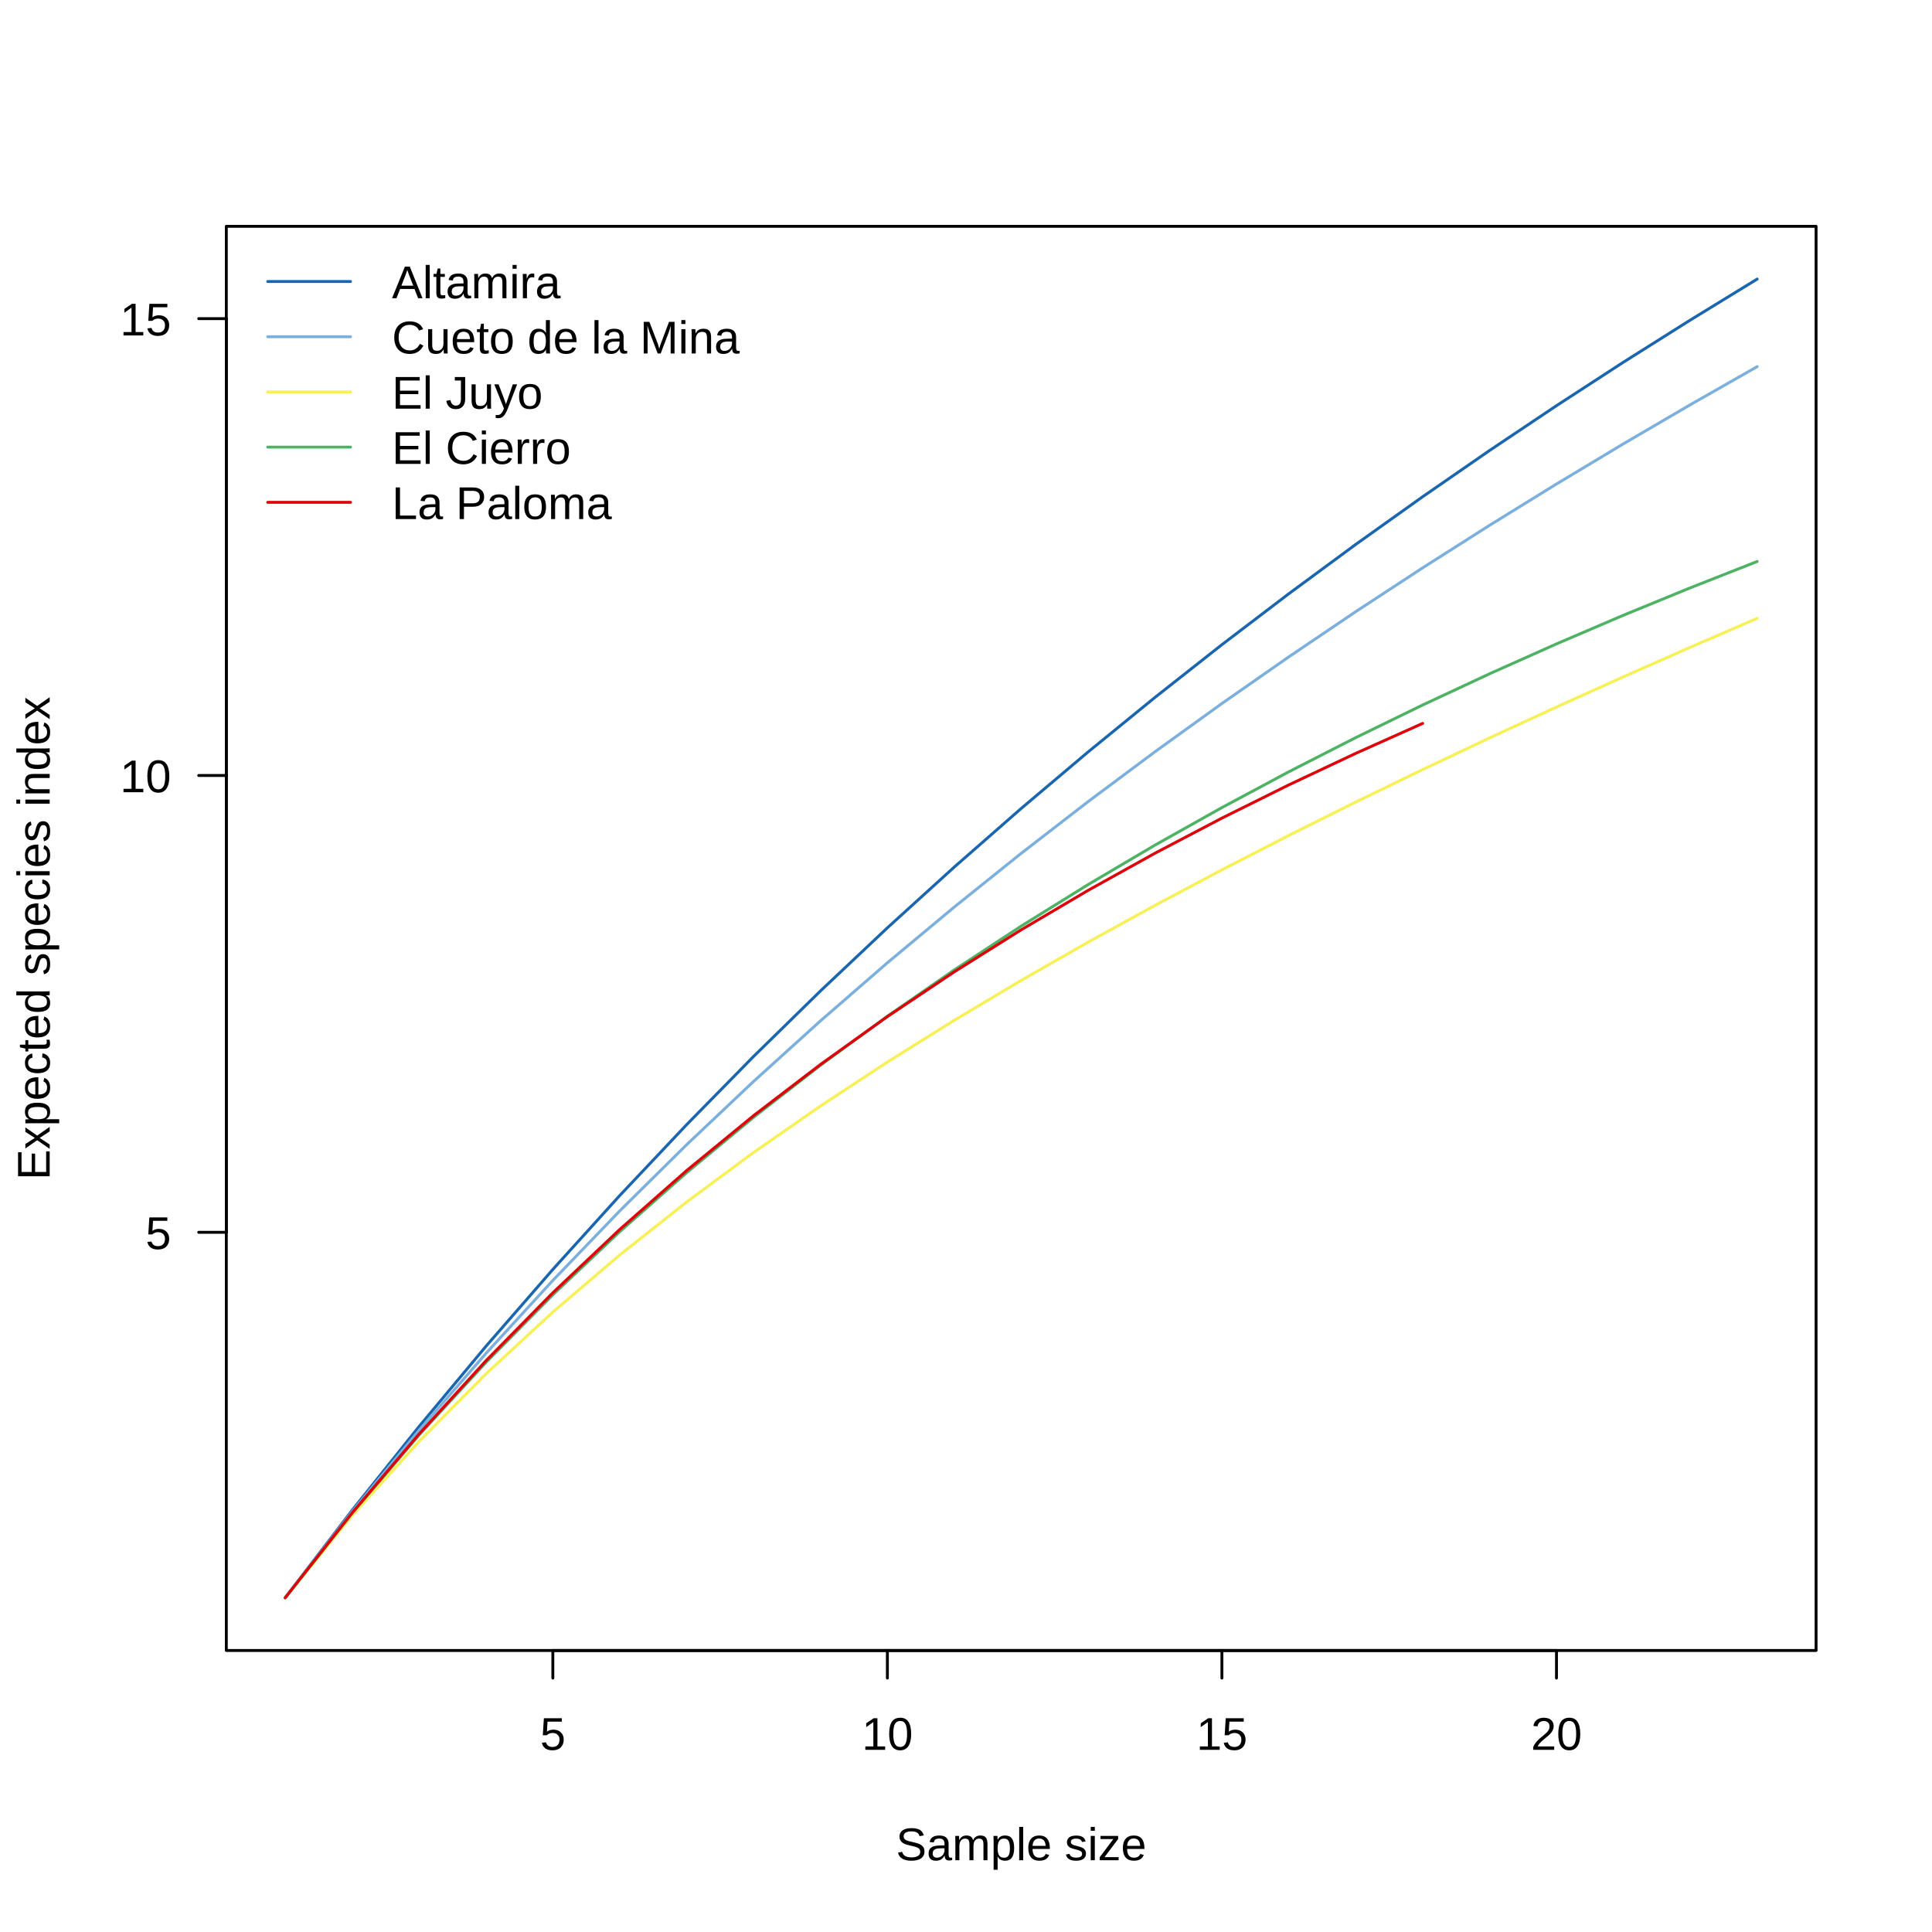
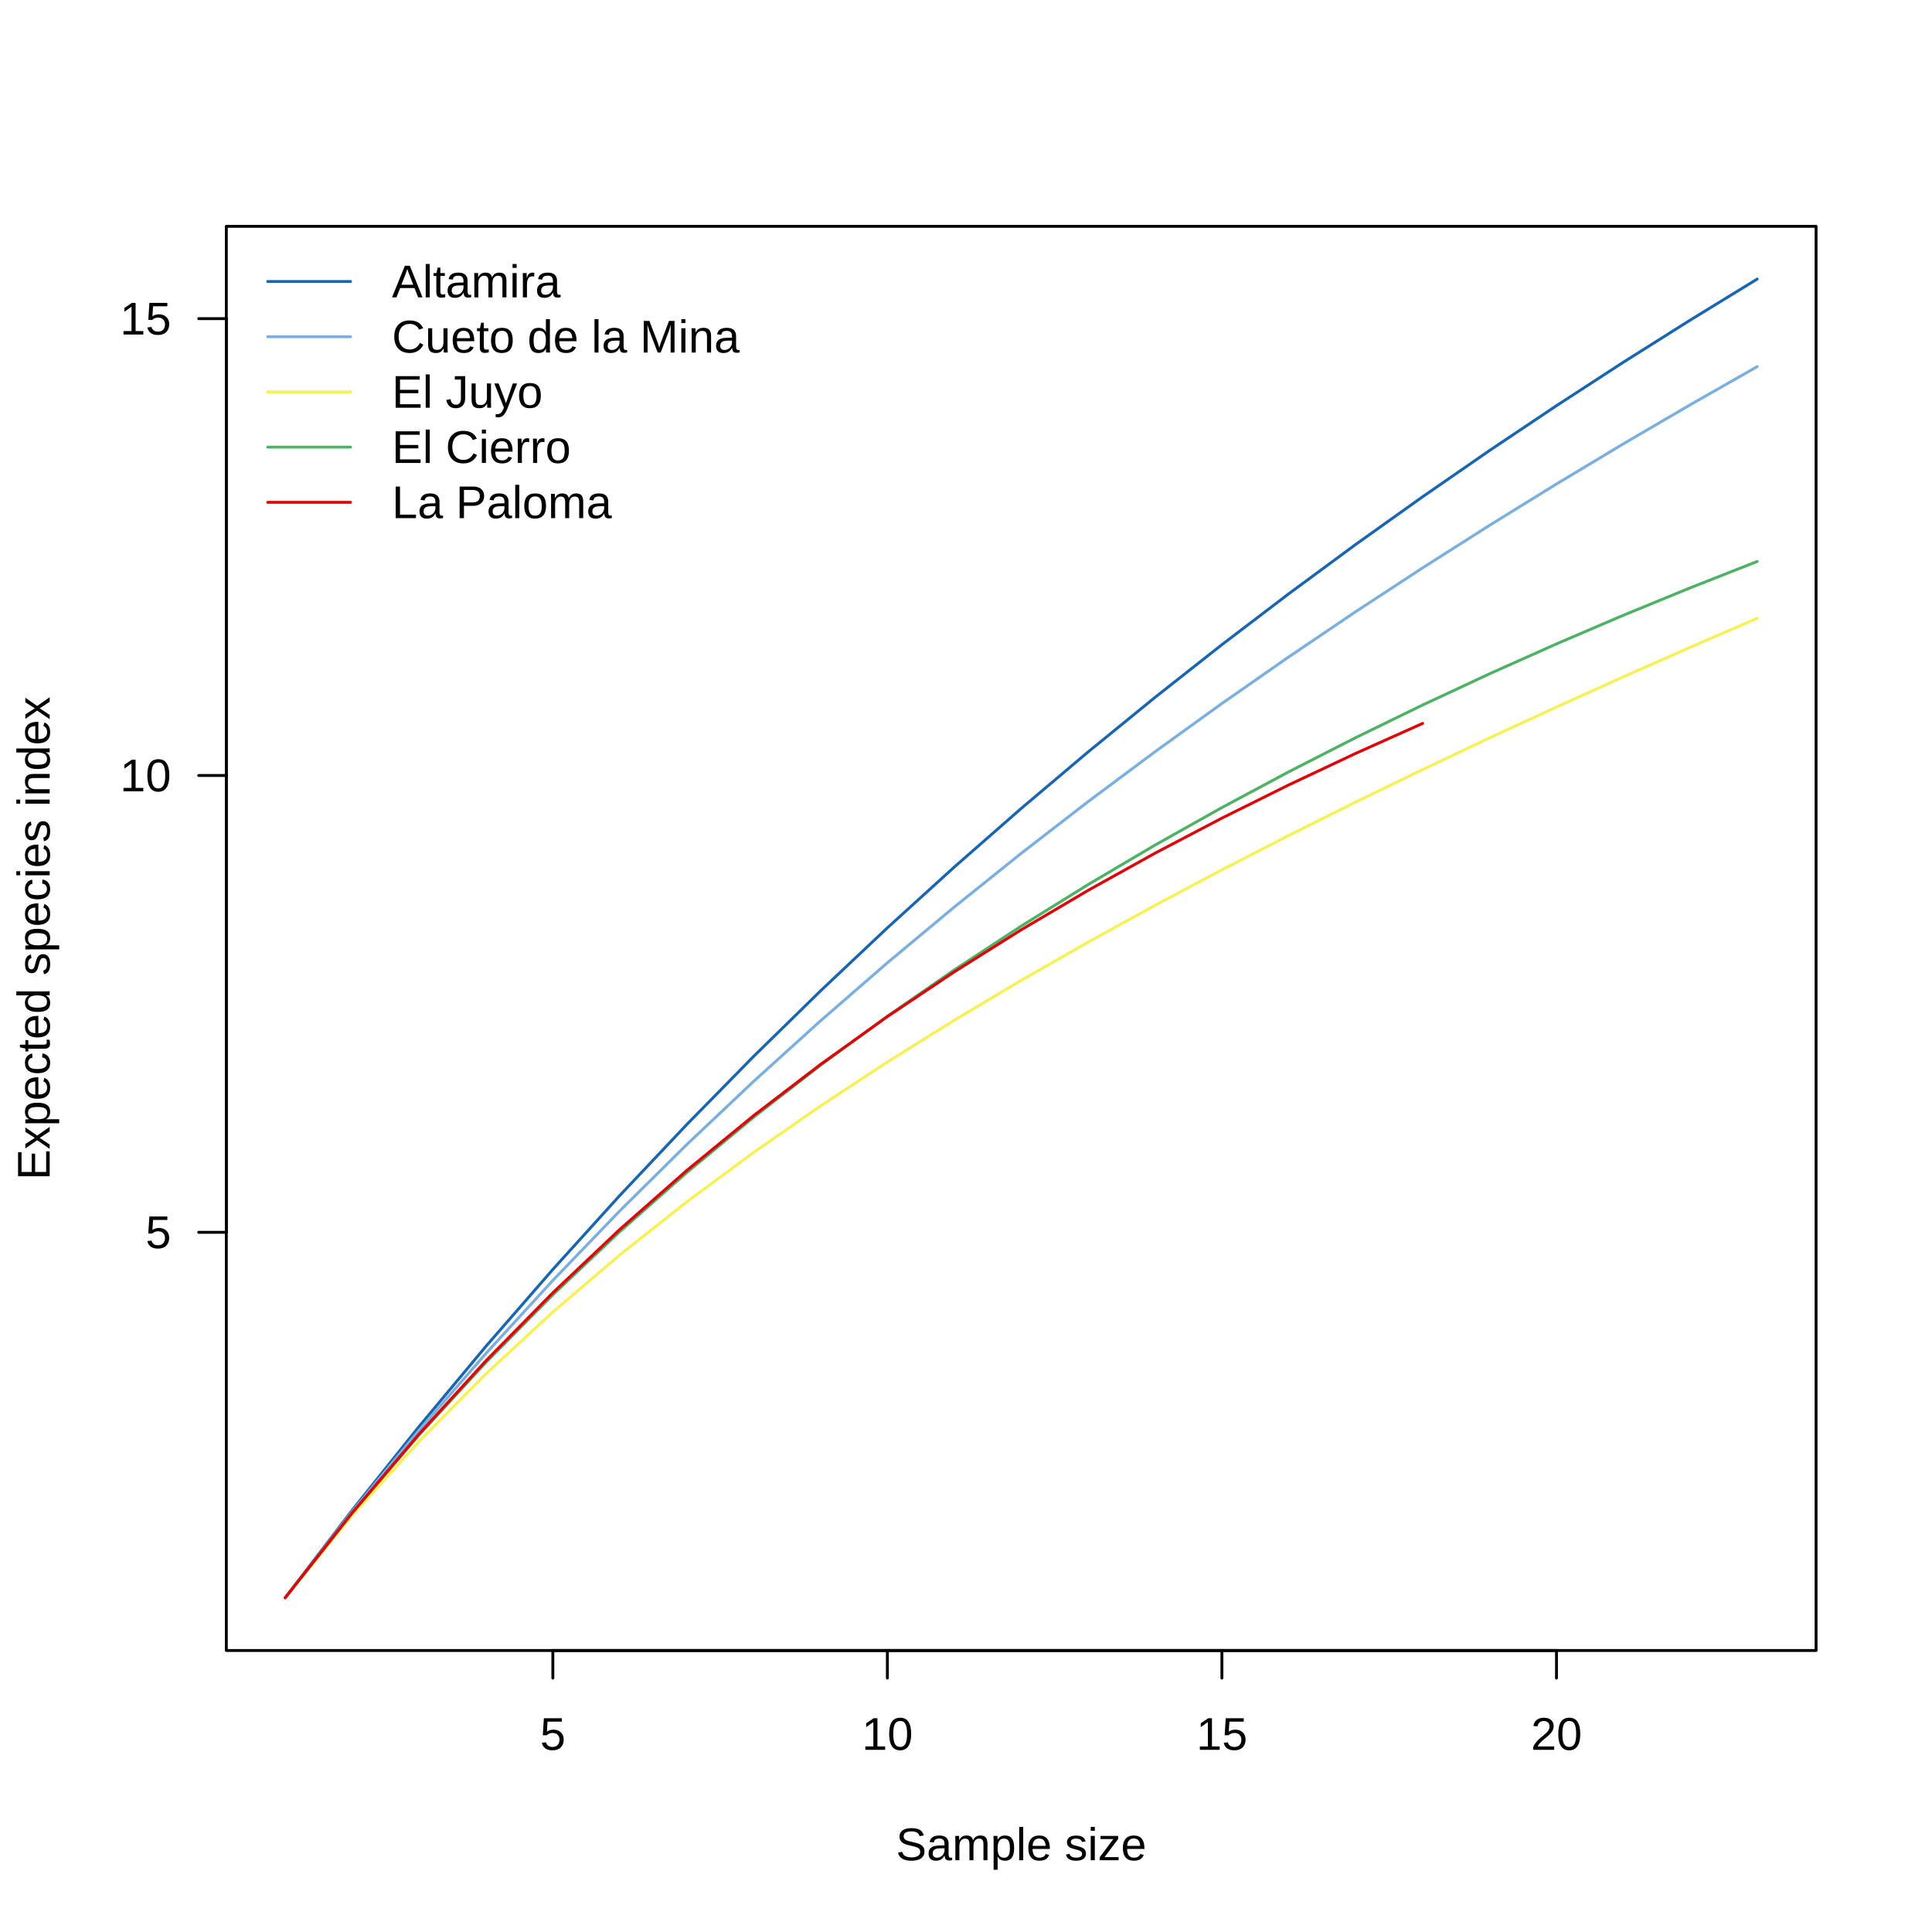
- <svg xmlns="http://www.w3.org/2000/svg" class="svglite" width="504.00pt" height="504.00pt" viewBox="0 0 504.00 504.00">
-   <defs>
-     <style type="text/css">
+ <svg xmlns="http://www.w3.org/2000/svg" width="504.00pt" height="504.00pt" viewBox="0 0 504.00 504.00">
+   <g class="svglite">
+     <defs>
+       <style type="text/css">
    .svglite line, .svglite polyline, .svglite polygon, .svglite path, .svglite rect, .svglite circle {
      fill: none;
      stroke: #000000;
      stroke-linecap: round;
      stroke-linejoin: round;
      stroke-miterlimit: 10.00;
    }
    .svglite text {
      white-space: pre;
    }
+     .svglite g.glyphgroup path {
+       fill: inherit;
+       stroke: none;
+     }
  </style>
-   </defs>
-   <rect width="100%" height="100%" style="stroke: none; fill: #FFFFFF;" />
-   <defs>
-     <clipPath id="cpMC4wMHw1MDQuMDB8MC4wMHw1MDQuMDA=">
-       <rect x="0.00" y="0.00" width="504.00" height="504.00" />
-     </clipPath>
-   </defs>
-   <g clip-path="url(#cpMC4wMHw1MDQuMDB8MC4wMHw1MDQuMDA=)">
+     </defs>
+     <rect width="100%" height="100%" style="stroke: none; fill: #FFFFFF;" />
+     <defs>
+       <clipPath id="cpMC4wMHw1MDQuMDB8MC4wMHw1MDQuMDA=">
+         <rect x="0.00" y="0.00" width="504.00" height="504.00" />
+       </clipPath>
+     </defs>
+     <g clip-path="url(#cpMC4wMHw1MDQuMDB8MC4wMHw1MDQuMDA=)">
</g>
-   <defs>
-     <clipPath id="cpNTkuMDR8NDczLjc2fDU5LjA0fDQzMC41Ng==">
-       <rect x="59.04" y="59.04" width="414.72" height="371.52" />
-     </clipPath>
-   </defs>
-   <g clip-path="url(#cpNTkuMDR8NDczLjc2fDU5LjA0fDQzMC41Ng==)">
-     <polyline points="74.40,416.80 91.85,393.99 109.31,372.15 126.76,351.22 144.22,331.15 161.67,311.88 179.13,293.38 196.58,275.60 214.04,258.50 231.49,242.04 248.95,226.18 266.40,210.90 283.85,196.16 301.31,181.92 318.76,168.17 336.22,154.88 353.67,142.02 371.13,129.58 388.58,117.52 406.04,105.83 423.49,94.49 440.95,83.49 458.40,72.80 " style="stroke-width: 0.75; stroke: #1965B0;" />
-     <polyline points="74.40,416.80 91.85,394.35 109.31,373.14 126.76,353.07 144.22,334.02 161.67,315.89 179.13,298.61 196.58,282.11 214.04,266.31 231.49,251.16 248.95,236.61 266.40,222.61 283.85,209.12 301.31,196.10 318.76,183.52 336.22,171.35 353.67,159.56 371.13,148.13 388.58,137.04 406.04,126.26 423.49,115.78 440.95,105.58 458.40,95.64 " style="stroke-width: 0.75; stroke: #7BAFDE;" />
-     <polyline points="74.40,416.80 91.85,395.39 109.31,376.03 126.76,358.41 144.22,342.27 161.67,327.38 179.13,313.56 196.58,300.65 214.04,288.52 231.49,277.05 248.95,266.15 266.40,255.75 283.85,245.78 301.31,236.18 318.76,226.91 336.22,217.94 353.67,209.23 371.13,200.76 388.58,192.50 406.04,184.44 423.49,176.56 440.95,168.85 458.40,161.30 " style="stroke-width: 0.75; stroke: #F7F056;" />
-     <polyline points="74.40,416.80 91.85,394.77 109.31,374.36 126.76,355.41 144.22,337.76 161.67,321.30 179.13,305.90 196.58,291.46 214.04,277.89 231.49,265.10 248.95,253.02 266.40,241.59 283.85,230.76 301.31,220.46 318.76,210.67 336.22,201.33 353.67,192.42 371.13,183.91 388.58,175.77 406.04,167.97 423.49,160.50 440.95,153.34 458.40,146.47 " style="stroke-width: 0.75; stroke: #4EB265;" />
-     <polyline points="74.40,416.80 91.85,394.66 109.31,374.10 126.76,354.99 144.22,337.24 161.67,320.73 179.13,305.36 196.58,291.04 214.04,277.68 231.49,265.20 248.95,253.52 266.40,242.56 283.85,232.27 301.31,222.57 318.76,213.42 336.22,204.75 353.67,196.53 371.13,188.71 " style="stroke-width: 0.75; stroke: #DC050C;" />
-   </g>
-   <g clip-path="url(#cpMC4wMHw1MDQuMDB8MC4wMHw1MDQuMDA=)">
-     <line x1="144.22" y1="430.56" x2="406.04" y2="430.56" style="stroke-width: 0.75;" />
-     <line x1="144.22" y1="430.56" x2="144.22" y2="437.76" style="stroke-width: 0.75;" />
-     <line x1="231.49" y1="430.56" x2="231.49" y2="437.76" style="stroke-width: 0.75;" />
-     <line x1="318.76" y1="430.56" x2="318.76" y2="437.76" style="stroke-width: 0.75;" />
-     <line x1="406.04" y1="430.56" x2="406.04" y2="437.76" style="stroke-width: 0.75;" />
-     <text x="144.22" y="456.48" text-anchor="middle" style="font-size: 12.00px; font-family: &quot;Arial&quot;;" textLength="7.64px" lengthAdjust="spacingAndGlyphs">5</text>
-     <text x="231.49" y="456.48" text-anchor="middle" style="font-size: 12.00px; font-family: &quot;Arial&quot;;" textLength="15.28px" lengthAdjust="spacingAndGlyphs">10</text>
-     <text x="318.76" y="456.48" text-anchor="middle" style="font-size: 12.00px; font-family: &quot;Arial&quot;;" textLength="15.28px" lengthAdjust="spacingAndGlyphs">15</text>
-     <text x="406.04" y="456.48" text-anchor="middle" style="font-size: 12.00px; font-family: &quot;Arial&quot;;" textLength="15.28px" lengthAdjust="spacingAndGlyphs">20</text>
-     <line x1="59.04" y1="321.47" x2="59.04" y2="83.13" style="stroke-width: 0.75;" />
-     <line x1="59.04" y1="321.47" x2="51.84" y2="321.47" style="stroke-width: 0.75;" />
-     <line x1="59.04" y1="202.30" x2="51.84" y2="202.30" style="stroke-width: 0.75;" />
-     <line x1="59.04" y1="83.13" x2="51.84" y2="83.13" style="stroke-width: 0.75;" />
-     <text x="44.64" y="325.84" text-anchor="end" style="font-size: 12.00px; font-family: &quot;Arial&quot;;" textLength="7.64px" lengthAdjust="spacingAndGlyphs">5</text>
-     <text x="44.64" y="206.67" text-anchor="end" style="font-size: 12.00px; font-family: &quot;Arial&quot;;" textLength="15.28px" lengthAdjust="spacingAndGlyphs">10</text>
-     <text x="44.64" y="87.51" text-anchor="end" style="font-size: 12.00px; font-family: &quot;Arial&quot;;" textLength="15.28px" lengthAdjust="spacingAndGlyphs">15</text>
-     <polygon points="59.04,430.56 473.76,430.56 473.76,59.04 59.04,59.04 " style="stroke-width: 0.75;" />
-     <text x="266.40" y="485.28" text-anchor="middle" style="font-size: 12.00px; font-family: &quot;Arial&quot;;" textLength="72.10px" lengthAdjust="spacingAndGlyphs">Sample size</text>
-     <text transform="translate(12.96,244.80) rotate(-90)" text-anchor="middle" style="font-size: 12.00px; font-family: &quot;Arial&quot;;" textLength="141.33px" lengthAdjust="spacingAndGlyphs">Expected species index</text>
-   </g>
-   <g clip-path="url(#cpNTkuMDR8NDczLjc2fDU5LjA0fDQzMC41Ng==)">
-     <line x1="69.84" y1="73.44" x2="91.44" y2="73.44" style="stroke-width: 0.75; stroke: #1965B0;" />
-     <line x1="69.84" y1="87.84" x2="91.44" y2="87.84" style="stroke-width: 0.75; stroke: #7BAFDE;" />
-     <line x1="69.84" y1="102.24" x2="91.44" y2="102.24" style="stroke-width: 0.75; stroke: #F7F056;" />
-     <line x1="69.84" y1="116.64" x2="91.44" y2="116.64" style="stroke-width: 0.75; stroke: #4EB265;" />
-     <line x1="69.84" y1="131.04" x2="91.44" y2="131.04" style="stroke-width: 0.75; stroke: #DC050C;" />
-     <text x="102.24" y="77.81" style="font-size: 12.00px; font-family: &quot;Arial&quot;;" textLength="50.93px" lengthAdjust="spacingAndGlyphs">Altamira</text>
-     <text x="102.24" y="92.21" style="font-size: 12.00px; font-family: &quot;Arial&quot;;" textLength="101.23px" lengthAdjust="spacingAndGlyphs">Cueto de la Mina</text>
-     <text x="102.24" y="106.61" style="font-size: 12.00px; font-family: &quot;Arial&quot;;" textLength="40.33px" lengthAdjust="spacingAndGlyphs">El Juyo</text>
-     <text x="102.24" y="121.01" style="font-size: 12.00px; font-family: &quot;Arial&quot;;" textLength="50.57px" lengthAdjust="spacingAndGlyphs">El Cierro</text>
-     <text x="102.24" y="135.41" style="font-size: 12.00px; font-family: &quot;Arial&quot;;" textLength="61.65px" lengthAdjust="spacingAndGlyphs">La Paloma</text>
+     <defs>
+       <clipPath id="cpNTkuMDR8NDczLjc2fDU5LjA0fDQzMC41Ng==">
+         <rect x="59.04" y="59.04" width="414.72" height="371.52" />
+       </clipPath>
+     </defs>
+     <g clip-path="url(#cpNTkuMDR8NDczLjc2fDU5LjA0fDQzMC41Ng==)">
+       <polyline points="74.40,416.80 91.85,393.99 109.31,372.15 126.76,351.22 144.22,331.15 161.67,311.88 179.13,293.38 196.58,275.60 214.04,258.50 231.49,242.04 248.95,226.18 266.40,210.90 283.85,196.16 301.31,181.92 318.76,168.17 336.22,154.88 353.67,142.02 371.13,129.58 388.58,117.52 406.04,105.83 423.49,94.49 440.95,83.49 458.40,72.80 " style="stroke-width: 0.75; stroke: #1965B0;" />
+       <polyline points="74.40,416.80 91.85,394.35 109.31,373.14 126.76,353.07 144.22,334.02 161.67,315.89 179.13,298.61 196.58,282.11 214.04,266.31 231.49,251.16 248.95,236.61 266.40,222.61 283.85,209.12 301.31,196.10 318.76,183.52 336.22,171.35 353.67,159.56 371.13,148.13 388.58,137.04 406.04,126.26 423.49,115.78 440.95,105.58 458.40,95.64 " style="stroke-width: 0.75; stroke: #7BAFDE;" />
+       <polyline points="74.40,416.80 91.85,395.39 109.31,376.03 126.76,358.41 144.22,342.27 161.67,327.38 179.13,313.56 196.58,300.65 214.04,288.52 231.49,277.05 248.95,266.15 266.40,255.75 283.85,245.78 301.31,236.18 318.76,226.91 336.22,217.94 353.67,209.23 371.13,200.76 388.58,192.50 406.04,184.44 423.49,176.56 440.95,168.85 458.40,161.30 " style="stroke-width: 0.75; stroke: #F7F056;" />
+       <polyline points="74.40,416.80 91.85,394.77 109.31,374.36 126.76,355.41 144.22,337.76 161.67,321.30 179.13,305.90 196.58,291.46 214.04,277.89 231.49,265.10 248.95,253.02 266.40,241.59 283.85,230.76 301.31,220.46 318.76,210.67 336.22,201.33 353.67,192.42 371.13,183.91 388.58,175.77 406.04,167.97 423.49,160.50 440.95,153.34 458.40,146.47 " style="stroke-width: 0.75; stroke: #4EB265;" />
+       <polyline points="74.40,416.80 91.85,394.66 109.31,374.10 126.76,354.99 144.22,337.24 161.67,320.73 179.13,305.36 196.58,291.04 214.04,277.68 231.49,265.20 248.95,253.52 266.40,242.56 283.85,232.27 301.31,222.57 318.76,213.42 336.22,204.75 353.67,196.53 371.13,188.71 " style="stroke-width: 0.75; stroke: #DC050C;" />
+     </g>
+     <g clip-path="url(#cpMC4wMHw1MDQuMDB8MC4wMHw1MDQuMDA=)">
+       <line x1="144.22" y1="430.56" x2="406.04" y2="430.56" style="stroke-width: 0.75;" />
+       <line x1="144.22" y1="430.56" x2="144.22" y2="437.76" style="stroke-width: 0.75;" />
+       <line x1="231.49" y1="430.56" x2="231.49" y2="437.76" style="stroke-width: 0.75;" />
+       <line x1="318.76" y1="430.56" x2="318.76" y2="437.76" style="stroke-width: 0.75;" />
+       <line x1="406.04" y1="430.56" x2="406.04" y2="437.76" style="stroke-width: 0.75;" />
+       <text x="144.22" y="456.48" text-anchor="middle" style="font-size: 12.00px; font-family: &quot;Liberation Sans&quot;;" textLength="6.67px" lengthAdjust="spacingAndGlyphs">5</text>
+       <text x="231.49" y="456.48" text-anchor="middle" style="font-size: 12.00px; font-family: &quot;Liberation Sans&quot;;" textLength="13.34px" lengthAdjust="spacingAndGlyphs">10</text>
+       <text x="318.76" y="456.48" text-anchor="middle" style="font-size: 12.00px; font-family: &quot;Liberation Sans&quot;;" textLength="13.34px" lengthAdjust="spacingAndGlyphs">15</text>
+       <text x="406.04" y="456.48" text-anchor="middle" style="font-size: 12.00px; font-family: &quot;Liberation Sans&quot;;" textLength="13.34px" lengthAdjust="spacingAndGlyphs">20</text>
+       <line x1="59.04" y1="321.47" x2="59.04" y2="83.13" style="stroke-width: 0.75;" />
+       <line x1="59.04" y1="321.47" x2="51.84" y2="321.47" style="stroke-width: 0.75;" />
+       <line x1="59.04" y1="202.30" x2="51.84" y2="202.30" style="stroke-width: 0.75;" />
+       <line x1="59.04" y1="83.13" x2="51.84" y2="83.13" style="stroke-width: 0.75;" />
+       <text x="44.64" y="325.60" text-anchor="end" style="font-size: 12.00px; font-family: &quot;Liberation Sans&quot;;" textLength="6.67px" lengthAdjust="spacingAndGlyphs">5</text>
+       <text x="44.64" y="206.43" text-anchor="end" style="font-size: 12.00px; font-family: &quot;Liberation Sans&quot;;" textLength="13.34px" lengthAdjust="spacingAndGlyphs">10</text>
+       <text x="44.64" y="87.26" text-anchor="end" style="font-size: 12.00px; font-family: &quot;Liberation Sans&quot;;" textLength="13.34px" lengthAdjust="spacingAndGlyphs">15</text>
+       <polygon points="59.04,430.56 473.76,430.56 473.76,59.04 59.04,59.04 " style="stroke-width: 0.75;" />
+       <text x="266.40" y="485.28" text-anchor="middle" style="font-size: 12.00px; font-family: &quot;Liberation Sans&quot;;" textLength="65.36px" lengthAdjust="spacingAndGlyphs">Sample size</text>
+       <text transform="translate(12.96,244.80) rotate(-90)" text-anchor="middle" style="font-size: 12.00px; font-family: &quot;Liberation Sans&quot;;" textLength="126.05px" lengthAdjust="spacingAndGlyphs">Expected species index</text>
+     </g>
+     <g clip-path="url(#cpNTkuMDR8NDczLjc2fDU5LjA0fDQzMC41Ng==)">
+       <line x1="69.84" y1="73.44" x2="91.44" y2="73.44" style="stroke-width: 0.75; stroke: #1965B0;" />
+       <line x1="69.84" y1="87.84" x2="91.44" y2="87.84" style="stroke-width: 0.75; stroke: #7BAFDE;" />
+       <line x1="69.84" y1="102.24" x2="91.44" y2="102.24" style="stroke-width: 0.75; stroke: #F7F056;" />
+       <line x1="69.84" y1="116.64" x2="91.44" y2="116.64" style="stroke-width: 0.75; stroke: #4EB265;" />
+       <line x1="69.84" y1="131.04" x2="91.44" y2="131.04" style="stroke-width: 0.75; stroke: #DC050C;" />
+       <text x="102.24" y="77.57" style="font-size: 12.00px; font-family: &quot;Liberation Sans&quot;;" textLength="44.02px" lengthAdjust="spacingAndGlyphs">Altamira</text>
+       <text x="102.24" y="91.97" style="font-size: 12.00px; font-family: &quot;Liberation Sans&quot;;" textLength="90.70px" lengthAdjust="spacingAndGlyphs">Cueto de la Mina</text>
+       <text x="102.24" y="106.37" style="font-size: 12.00px; font-family: &quot;Liberation Sans&quot;;" textLength="39.34px" lengthAdjust="spacingAndGlyphs">El Juyo</text>
+       <text x="102.24" y="120.77" style="font-size: 12.00px; font-family: &quot;Liberation Sans&quot;;" textLength="46.69px" lengthAdjust="spacingAndGlyphs">El Cierro</text>
+       <text x="102.24" y="135.17" style="font-size: 12.00px; font-family: &quot;Liberation Sans&quot;;" textLength="57.36px" lengthAdjust="spacingAndGlyphs">La Paloma</text>
+     </g>
  </g>
</svg>
